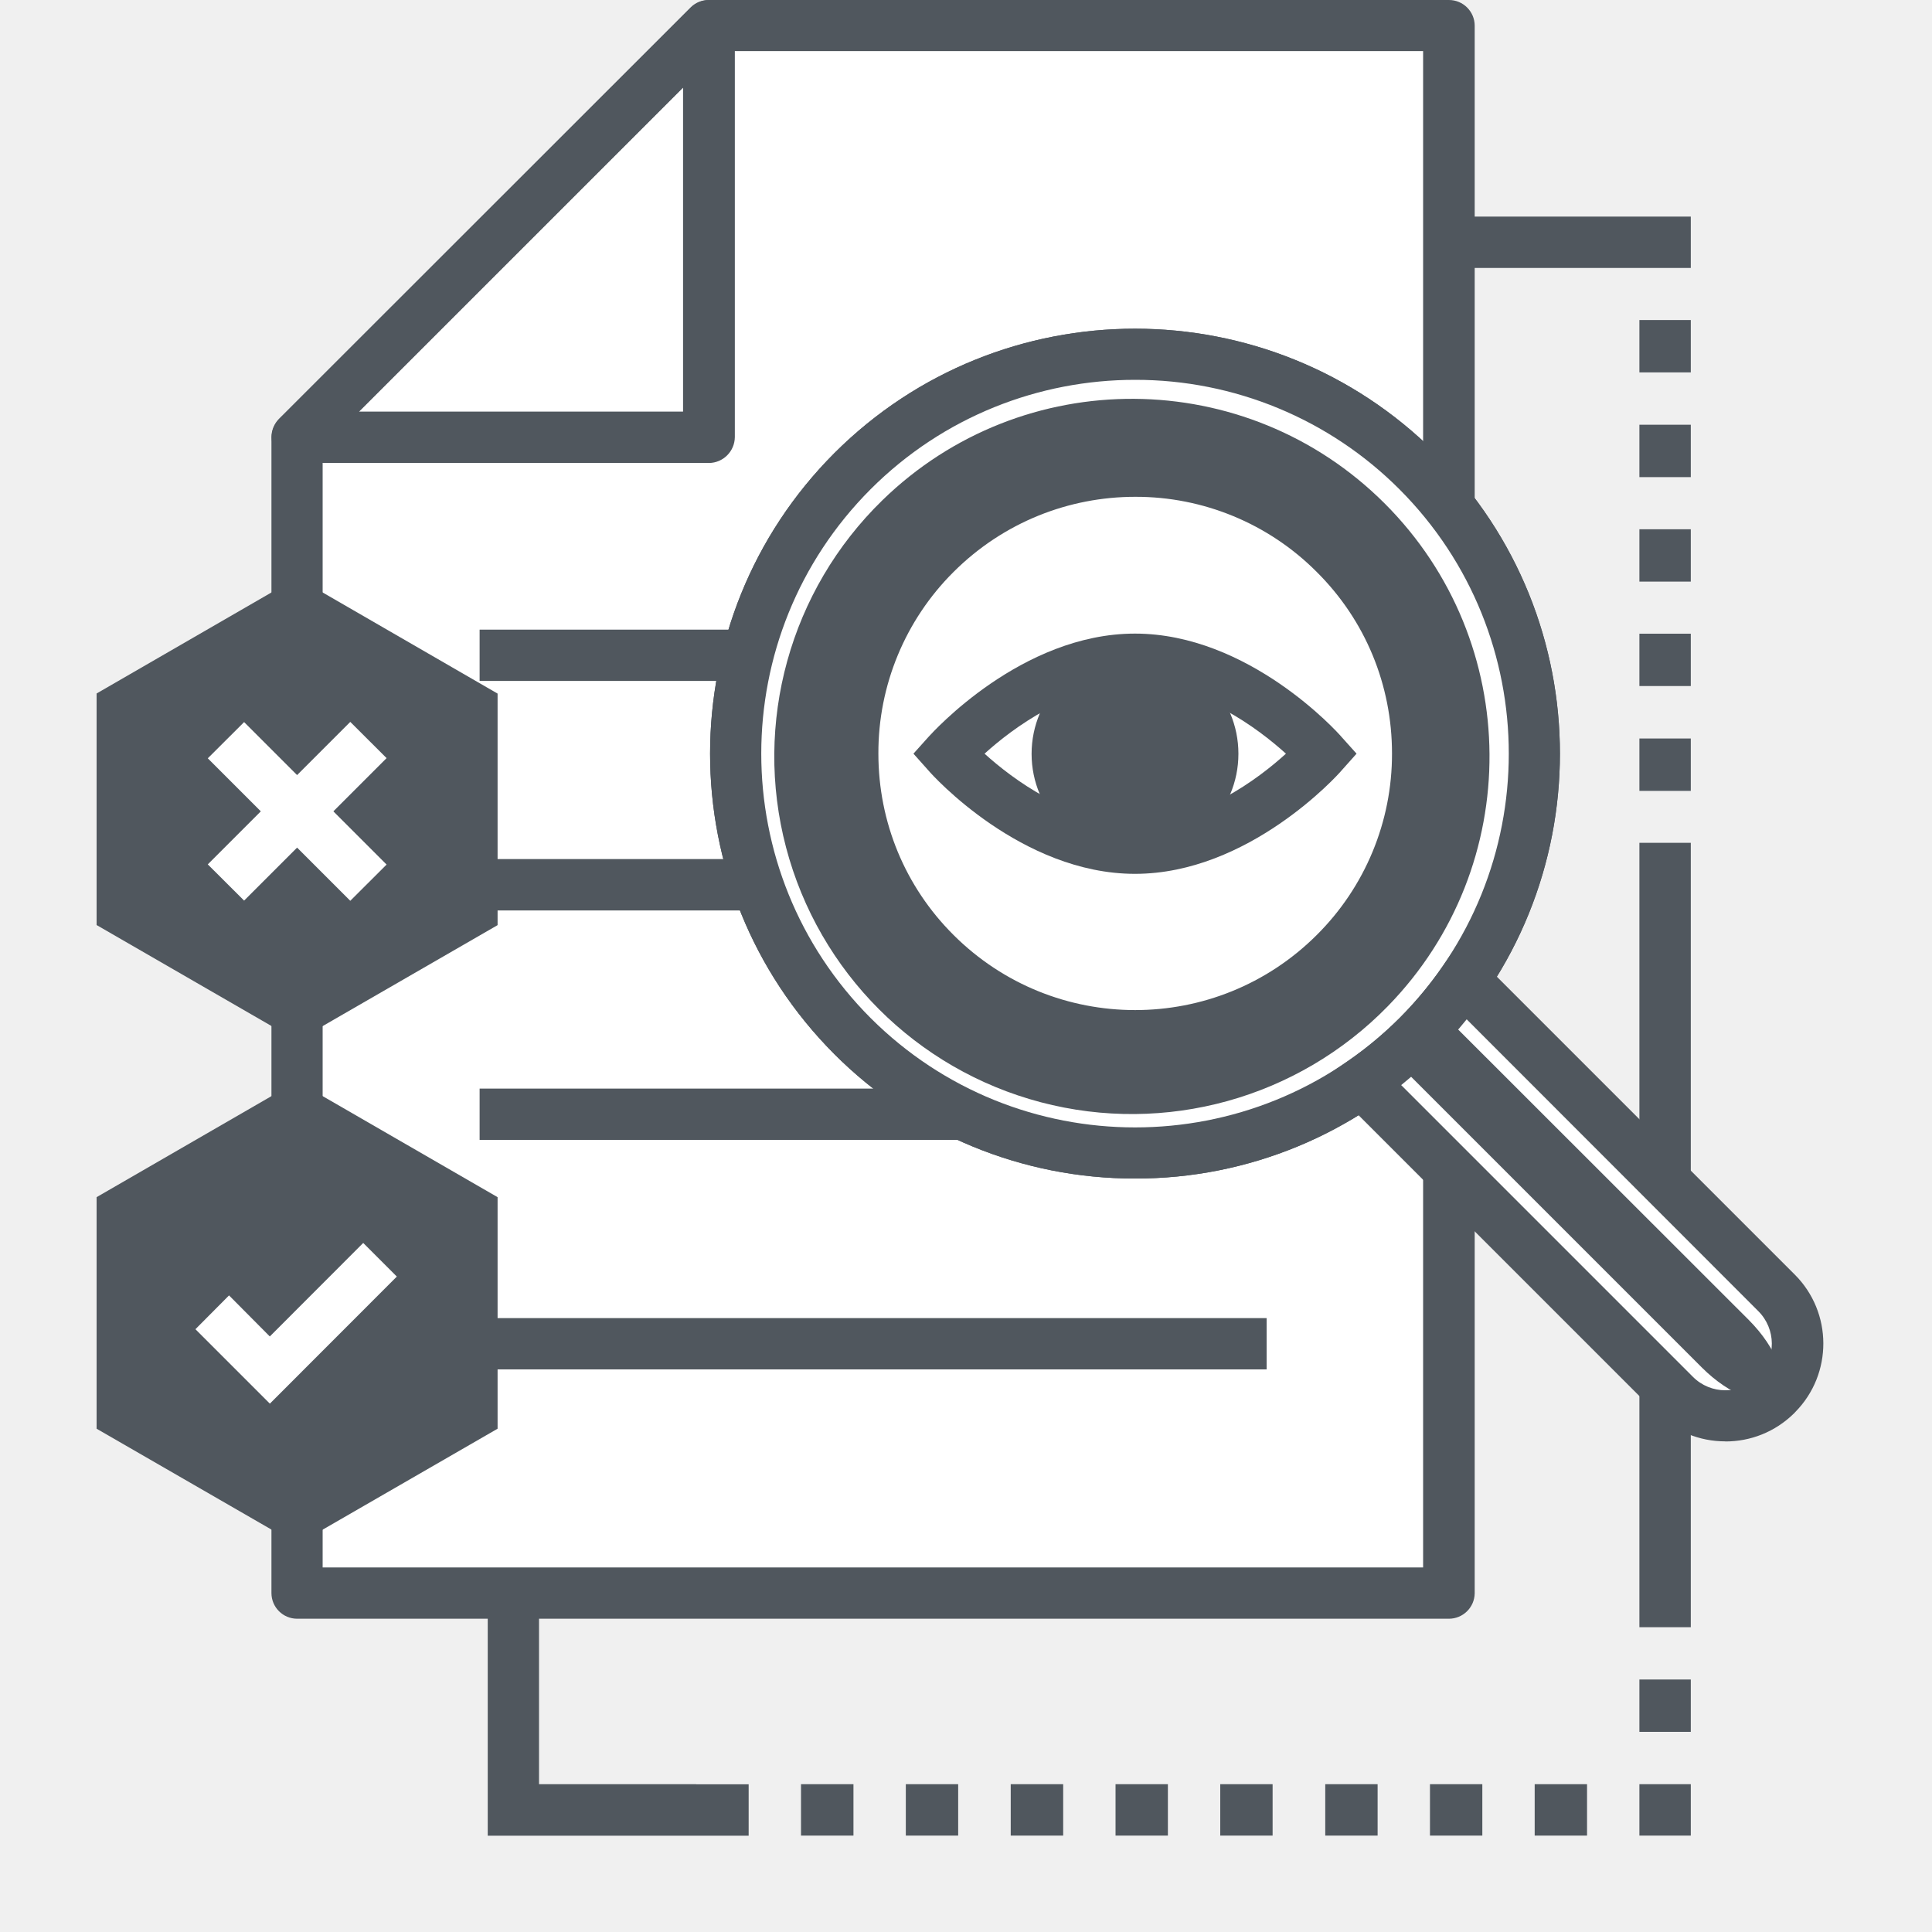
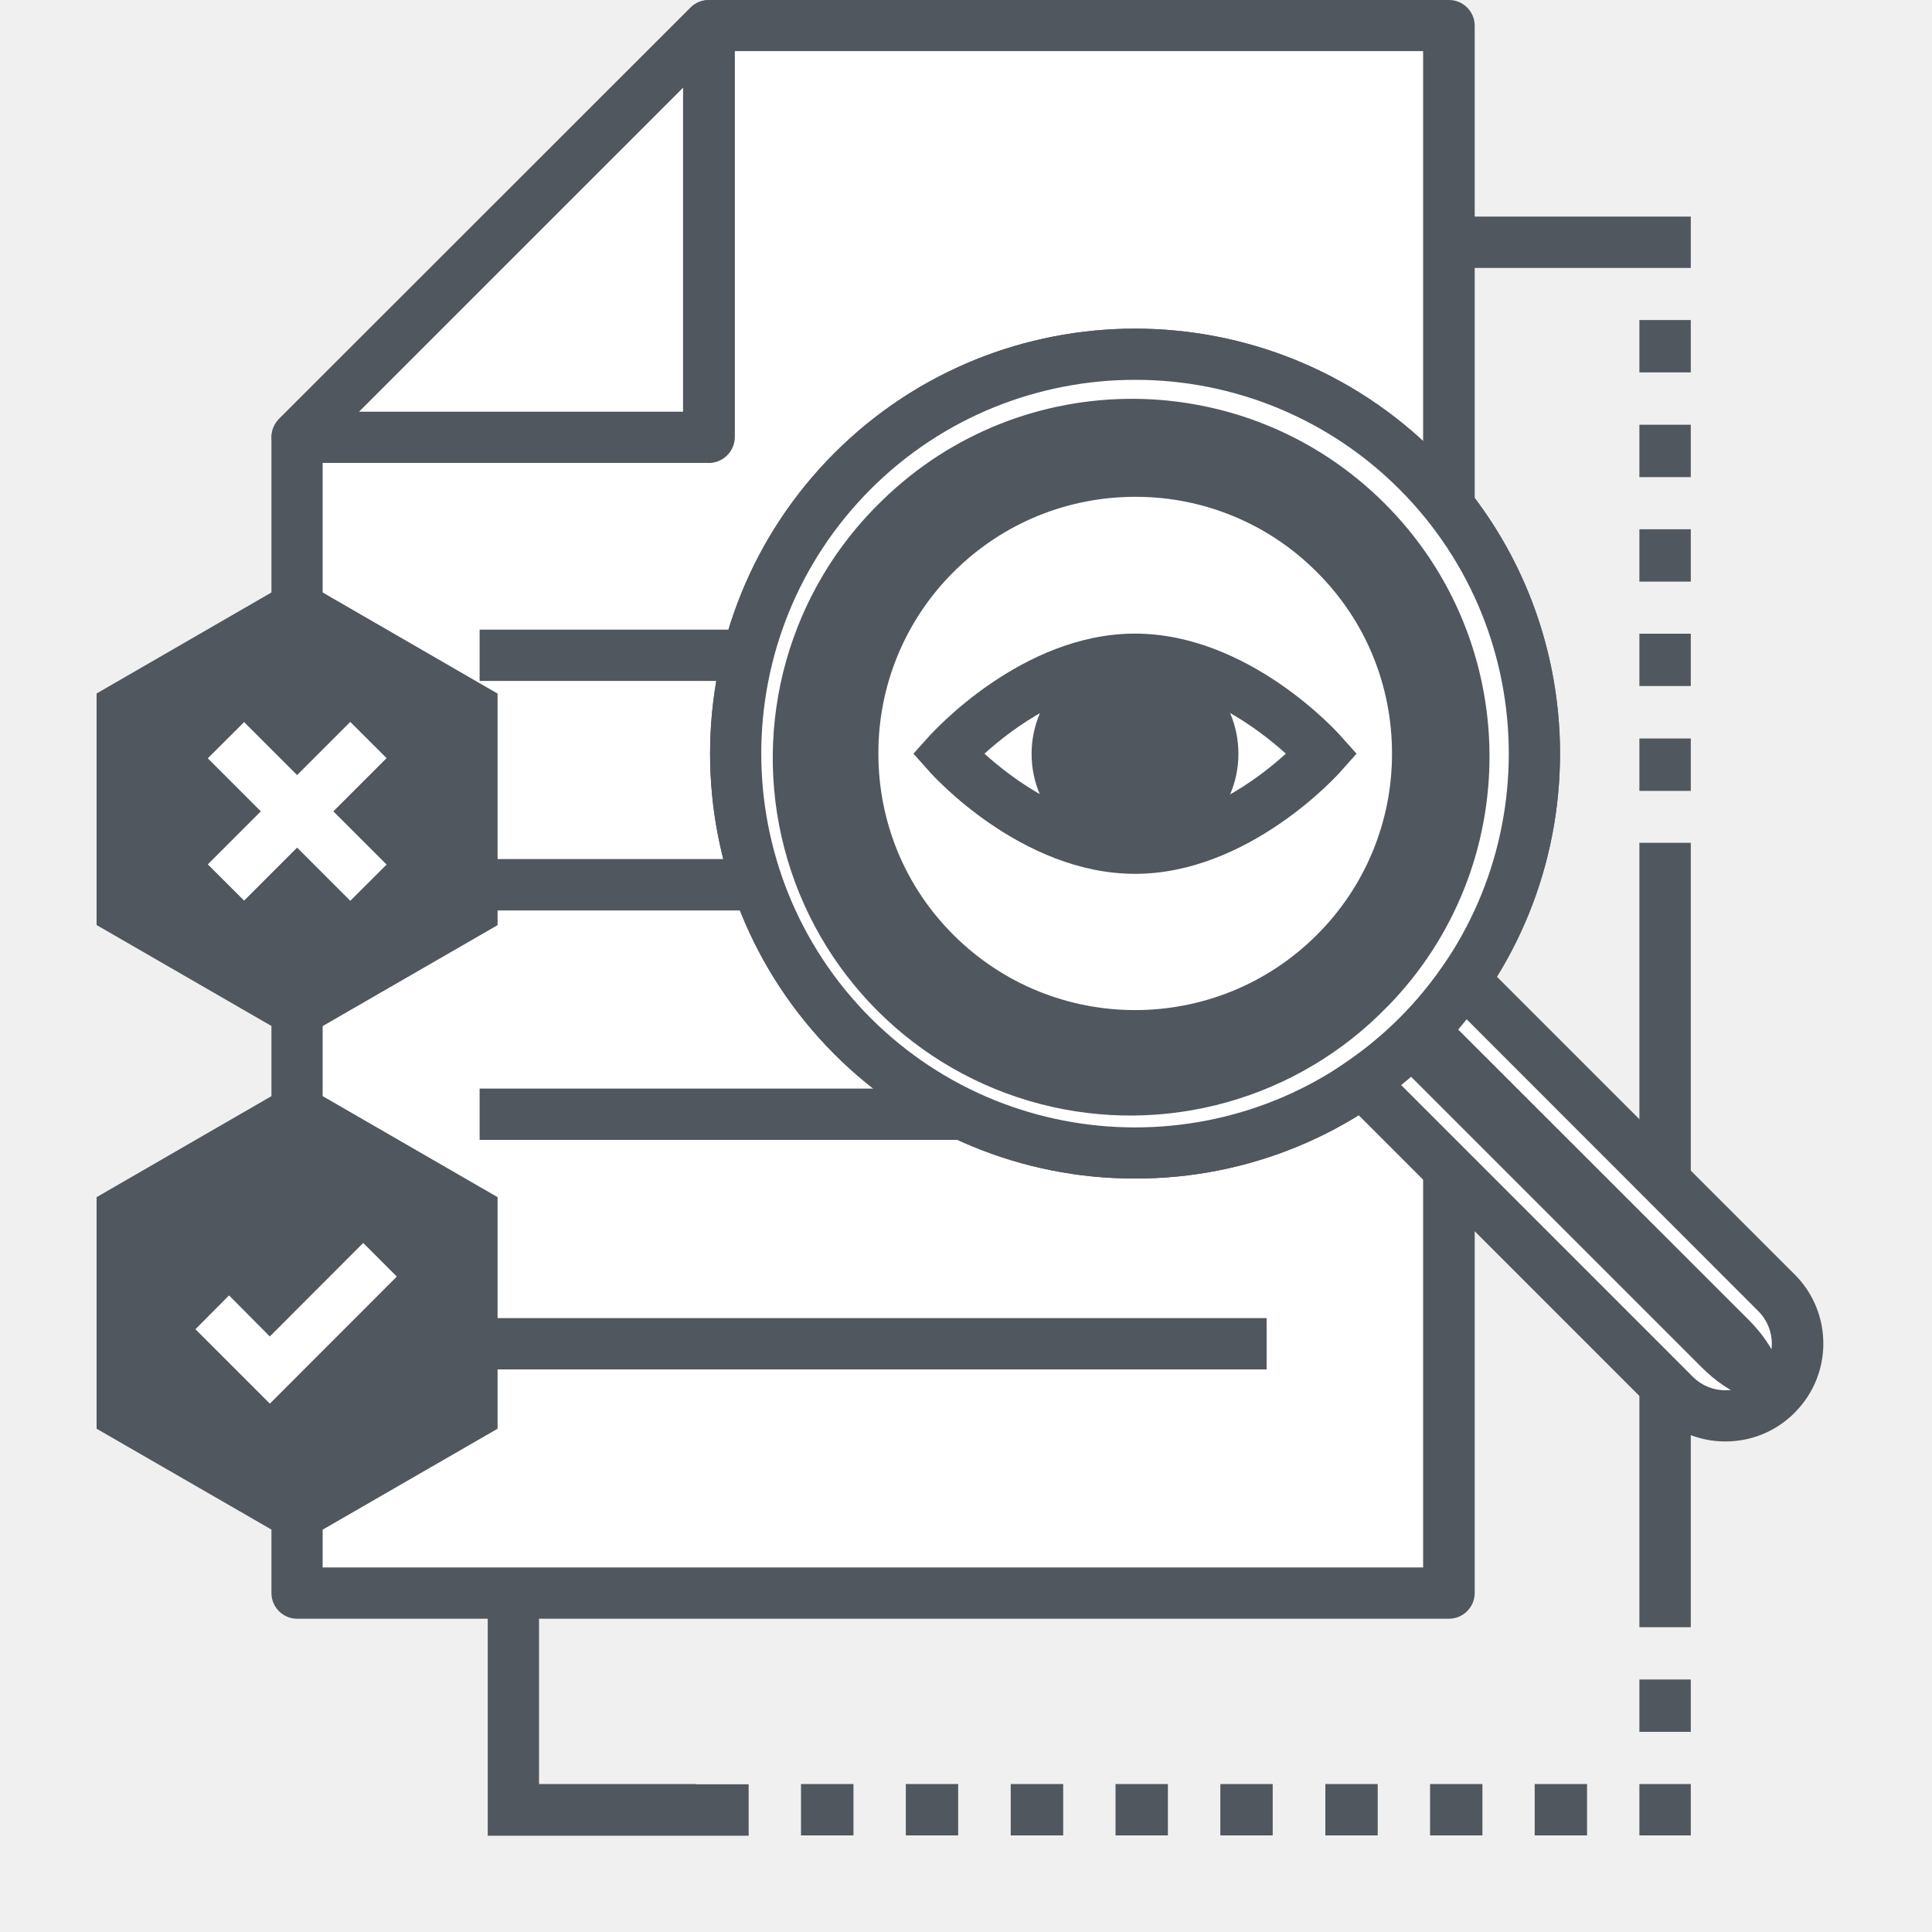
<svg xmlns="http://www.w3.org/2000/svg" width="20" height="20" fill="none" viewBox="0 0 20 20">
-   <path fill="#50575E" d="M17.237 2.242H15a.266.266 0 0 0-.266.266c0 .146.12.266.265.266h2.504v-.532h-.266Zm-.266 15.144h.532v.542h-.532v-.542Zm0-10.826h.532v.542h-.532V6.56Zm0-1.081h.532v.542h-.532v-.542Zm0-2.166h.532v.542h-.532v-.542Zm0 1.084h.532v.542h-.532v-.542Zm0 3.248h.532v.542h-.532v-.542Zm0 1.52v7.68h.532V8.725h-.532v.438Zm0 9.305h.532v.532h-.532v-.532Zm-8.679 0h.543v.532h-.543v-.532Zm1.085 0h.542v.532h-.542v-.532Zm1.086 0h.543v.532h-.543v-.532Zm5.424 0h.542v.532h-.542v-.532Zm-4.34 0h.543v.532h-.542v-.532Zm2.172 0h.542v.532h-.542v-.532Zm1.084 0h.542v.532h-.542v-.532Zm-2.171 0h.542v.532h-.542v-.532Zm-5.424 0H5.58V16.5a.266.266 0 0 0-.265-.266.266.266 0 0 0-.266.266v2.503H7.75v-.532h-.542Z" />
+   <path fill="#50575E" d="M17.237 2.242H15a.266.266 0 0 0-.266.266c0 .146.12.266.265.266h2.504v-.532h-.266m-.266 15.144h.532v.542h-.532v-.542m0-10.826h.532v.542h-.532V6.56m0-1.081h.532v.542h-.532v-.542m0-2.166h.532v.542h-.532v-.542m0 1.084h.532v.542h-.532v-.542m0 3.248h.532v.542h-.532v-.542m0 1.52v7.68h.532V8.725h-.532v.438m0 9.305h.532v.532h-.532v-.532m-8.679 0h.543v.532h-.543v-.532m1.085 0h.542v.532h-.542v-.532m1.086 0h.543v.532h-.543v-.532m5.424 0h.542v.532h-.542v-.532m-4.34 0h.543v.532h-.542v-.532m2.172 0h.542v.532h-.542v-.532m1.084 0h.542v.532h-.542v-.532m-2.171 0h.542v.532h-.542v-.532m-5.424 0H5.58V16.5a.266.266 0 0 0-.265-.266.266.266 0 0 0-.266.266v2.503H7.75v-.532h-.542" />
  <path fill="#fff" d="M14.999.264v16.228H3.075V4.526L7.338.264h7.66Z" />
-   <path fill="#50575E" d="M14.999 16.757H3.075a.266.266 0 0 1-.265-.266V4.525c0-.071.029-.138.077-.188L7.149.077A.263.263 0 0 1 7.338 0H15c.147 0 .266.12.266.266v16.228a.267.267 0 0 1-.268.263ZM3.34 16.226h11.392V.529H7.447L3.34 4.634v11.592Z" />
+   <path fill="#50575E" d="M14.999 16.757H3.075a.266.266 0 0 1-.265-.266V4.525c0-.071.029-.138.077-.188L7.149.077A.263.263 0 0 1 7.338 0H15c.147 0 .266.12.266.266v16.228a.267.267 0 0 1-.268.263M3.34 16.226h11.392V.529H7.447L3.34 4.634v11.592" />
  <path fill="#50575E" d="M4.965 6.518h8.147v.531H4.965v-.531Zm0 2.375h8.147v.532H4.965v-.532Zm0 2.376h8.147v.531H4.965v-.531Zm0 2.376h8.147v.531H4.965v-.531Z" />
-   <path fill="#ED1C24" d="M11.75 10.989c-.816 0-1.634-.311-2.256-.933A3.168 3.168 0 0 1 8.559 7.8c0-.853.332-1.653.935-2.256a3.195 3.195 0 0 1 4.512 0c.603.603.935 1.403.935 2.256 0 .853-.332 1.653-.935 2.256a3.178 3.178 0 0 1-2.256.933Zm0-5.846c-.68 0-1.36.26-1.879.778a2.64 2.64 0 0 0-.778 1.88c0 .709.276 1.378.778 1.878a2.662 2.662 0 0 0 3.76 0A2.64 2.64 0 0 0 14.41 7.8c0-.71-.276-1.379-.779-1.879a2.64 2.64 0 0 0-1.881-.778Z" />
-   <path fill="#50575E" d="M11.75 12.2a4.385 4.385 0 0 1-3.112-1.287 4.404 4.404 0 0 1 0-6.223 4.404 4.404 0 0 1 6.223 0 4.404 4.404 0 0 1 0 6.223A4.376 4.376 0 0 1 11.75 12.2Zm0-8.268c-.991 0-1.983.378-2.737 1.132a3.875 3.875 0 0 0 0 5.475 3.875 3.875 0 0 0 5.474 0 3.875 3.875 0 0 0 0-5.474 3.859 3.859 0 0 0-2.737-1.133Z" />
-   <path fill="#50575E" d="M8.825 4.872a4.135 4.135 0 0 0 0 5.849 4.135 4.135 0 0 0 5.849 0 4.135 4.135 0 0 0 0-5.85 4.135 4.135 0 0 0-5.849 0Zm4.993 4.993a2.922 2.922 0 0 1-4.135 0 2.922 2.922 0 0 1 0-4.135 2.922 2.922 0 0 1 4.135 0 2.927 2.927 0 0 1 0 4.135Z" />
-   <path fill="#fff" d="M8.825 4.872a4.135 4.135 0 0 0 0 5.849 4.135 4.135 0 0 0 5.849 0 4.135 4.135 0 0 0 0-5.85 4.135 4.135 0 0 0-5.849 0Zm5.543 5.543A3.702 3.702 0 1 1 9.133 5.18a3.702 3.702 0 0 1 5.235 5.235Z" />
-   <path fill="#fff" d="M13.819 9.87A2.926 2.926 0 1 0 9.68 5.731a2.926 2.926 0 0 0 4.138 4.137Z" />
-   <path fill="#50575E" d="M11.75 10.989c-.816 0-1.634-.311-2.256-.933A3.168 3.168 0 0 1 8.559 7.8c0-.853.332-1.653.935-2.256a3.195 3.195 0 0 1 4.512 0c.603.603.935 1.403.935 2.256 0 .853-.332 1.653-.935 2.256a3.178 3.178 0 0 1-2.256.933Zm0-5.846c-.68 0-1.36.26-1.879.778a2.64 2.64 0 0 0-.778 1.88c0 .709.276 1.378.778 1.878a2.662 2.662 0 0 0 3.76 0A2.64 2.64 0 0 0 14.41 7.8c0-.71-.276-1.379-.779-1.879a2.64 2.64 0 0 0-1.881-.778Z" />
-   <path fill="#50575E" d="M11.75 12.2a4.385 4.385 0 0 1-3.112-1.287 4.404 4.404 0 0 1 0-6.223 4.404 4.404 0 0 1 6.223 0 4.404 4.404 0 0 1 0 6.223A4.376 4.376 0 0 1 11.75 12.2Zm0-8.268c-.991 0-1.983.378-2.737 1.132a3.875 3.875 0 0 0 0 5.475 3.875 3.875 0 0 0 5.474 0 3.875 3.875 0 0 0 0-5.474 3.859 3.859 0 0 0-2.737-1.133Z" />
-   <path fill="#fff" d="M14.675 10.722c-.18.181-.372.34-.573.481l3.233 3.234a.74.74 0 0 0 1.047.003l.006-.005.005-.006a.742.742 0 0 0-.003-1.047l-3.234-3.234c-.14.202-.3.396-.48.574Z" />
-   <path fill="#50575E" d="M14.675 10.725a.927.927 0 0 1-.292.197l3.234 3.234c.29.29.632.417.768.284l.002-.002.003-.003c.133-.133.003-.479-.284-.768l-3.234-3.232a.948.948 0 0 1-.197.29Z" />
-   <path fill="#50575E" d="M17.861 14.921a1.01 1.01 0 0 1-.715-.294l-3.46-3.46.264-.181a3.806 3.806 0 0 0 .989-.989l.18-.263 3.46 3.46a1.01 1.01 0 0 1 .005 1.424l-.01.011c-.2.197-.455.293-.713.293Zm-3.356-3.688 3.019 3.019a.475.475 0 0 0 .672.002l.01-.01a.477.477 0 0 0-.005-.672l-3.018-3.02a4.58 4.58 0 0 1-.678.681ZM11.75 8.608a.805.805 0 1 0 0-1.61.805.805 0 0 0 0 1.61Z" />
-   <path fill="#50575E" d="M11.75 9.046c-1.178 0-2.1-1.023-2.137-1.068l-.157-.176.157-.175c.04-.043.96-1.068 2.136-1.068 1.178 0 2.1 1.023 2.137 1.068l.157.175-.157.176c-.037.045-.96 1.068-2.137 1.068Zm-1.558-1.244c.287.26.888.712 1.56.712.675 0 1.273-.451 1.56-.712-.287-.26-.888-.712-1.56-.712s-1.273.452-1.56.712Z" />
-   <path fill="#50575E" d="M11.75 8.874c-.59 0-1.071-.48-1.071-1.07 0-.59.48-1.072 1.07-1.072a1.071 1.071 0 0 1 0 2.142Zm0-1.61a.54.54 0 1 0 0 1.08.54.54 0 0 0 0-1.08ZM7.339 4.792H3.077a.262.262 0 0 1-.245-.165.267.267 0 0 1 .059-.29L7.153.079a.266.266 0 0 1 .454.186v4.26a.271.271 0 0 1-.268.268Zm-3.622-.531h3.354V.907L3.717 4.261ZM1.266 12.546l1.81-1.044 1.809 1.044v2.089l-1.81 1.047-1.81-1.047v-2.089Z" />
-   <path fill="#50575E" d="M3.075 15.987 1 14.79v-2.397l2.075-1.199 2.076 1.199v2.397l-2.076 1.198Zm-1.544-1.504 1.544.89 1.544-.89V12.7l-1.544-.89-1.544.89v1.783ZM1.266 7.333l1.81-1.044 1.809 1.044v2.089l-1.81 1.044-1.81-1.044V7.333Z" />
-   <path fill="#50575E" d="M3.075 10.774 1 9.576V7.179L3.075 5.98 5.151 7.18v2.397l-2.076 1.198ZM1.531 9.268l1.544.89 1.544-.89V7.485l-1.544-.89-1.544.89v1.783Z" />
-   <path fill="#fff" d="m2.151 8.948 1.475-1.475.376.375-1.475 1.475-.376-.375Z" />
-   <path fill="#fff" d="m2.151 7.85.376-.375L4.002 8.95l-.376.375L2.151 7.85ZM2.793 14.53l-.77-.77.348-.35.422.425.967-.968.348.348-1.315 1.316Z" />
+   <path fill="#ED1C24" d="M11.75 10.989c-.816 0-1.634-.311-2.256-.933A3.168 3.168 0 0 1 8.559 7.8c0-.853.332-1.653.935-2.256a3.195 3.195 0 0 1 4.512 0c.603.603.935 1.403.935 2.256 0 .853-.332 1.653-.935 2.256a3.178 3.178 0 0 1-2.256.933m0-5.846c-.68 0-1.36.26-1.879.778a2.64 2.64 0 0 0-.778 1.88c0 .709.276 1.378.778 1.878a2.662 2.662 0 0 0 3.76 0A2.64 2.64 0 0 0 14.41 7.8c0-.71-.276-1.379-.779-1.879a2.64 2.64 0 0 0-1.881-.778" />
+   <path fill="#50575E" d="M11.75 12.2a4.385 4.385 0 0 1-3.112-1.287 4.404 4.404 0 0 1 0-6.223 4.404 4.404 0 0 1 6.224 0 4.404 4.404 0 0 1 0 6.223A4.376 4.376 0 0 1 11.75 12.2m0-8.268c-.991 0-1.983.378-2.737 1.132a3.875 3.875 0 0 0 0 5.475 3.875 3.875 0 0 0 5.474 0 3.875 3.875 0 0 0 0-5.474 3.859 3.859 0 0 0-2.737-1.133" />
+   <path fill="#50575E" d="M8.825 4.872a4.135 4.135 0 0 0 0 5.849 4.135 4.135 0 0 0 5.849 0 4.135 4.135 0 0 0 0-5.85 4.135 4.135 0 0 0-5.849 0m4.993 4.993a2.922 2.922 0 0 1-4.135 0 2.922 2.922 0 0 1 0-4.135 2.922 2.922 0 0 1 4.135 0 2.927 2.927 0 0 1 0 4.135" />
+   <path fill="#fff" d="M8.825 4.872a4.135 4.135 0 0 0 0 5.849 4.135 4.135 0 0 0 5.849 0 4.135 4.135 0 0 0 0-5.85 4.135 4.135 0 0 0-5.849 0m5.543 5.543A3.702 3.702 0 1 1 9.133 5.18a3.702 3.702 0 0 1 5.235 5.235" />
+   <path fill="#fff" d="M13.819 9.87A2.926 2.926 0 1 0 9.68 5.731a2.926 2.926 0 0 0 4.138 4.137" />
+   <path fill="#50575E" d="M11.75 10.989c-.816 0-1.634-.311-2.256-.933A3.168 3.168 0 0 1 8.559 7.8c0-.853.332-1.653.935-2.256a3.195 3.195 0 0 1 4.512 0c.603.603.935 1.403.935 2.256 0 .853-.332 1.653-.935 2.256a3.178 3.178 0 0 1-2.256.933m0-5.846c-.68 0-1.36.26-1.879.778a2.64 2.64 0 0 0-.778 1.88c0 .709.276 1.378.778 1.878a2.662 2.662 0 0 0 3.76 0A2.64 2.64 0 0 0 14.41 7.8c0-.71-.276-1.379-.779-1.879a2.64 2.64 0 0 0-1.881-.778" />
+   <path fill="#50575E" d="M11.75 12.2a4.385 4.385 0 0 1-3.112-1.287 4.404 4.404 0 0 1 0-6.223 4.404 4.404 0 0 1 6.224 0 4.404 4.404 0 0 1 0 6.223A4.376 4.376 0 0 1 11.75 12.2m0-8.268c-.991 0-1.983.378-2.737 1.132a3.875 3.875 0 0 0 0 5.475 3.875 3.875 0 0 0 5.474 0 3.875 3.875 0 0 0 0-5.474 3.859 3.859 0 0 0-2.737-1.133" />
+   <path fill="#fff" d="M14.676 10.722c-.181.181-.373.34-.574.481l3.233 3.234a.74.74 0 0 0 1.047.003l.006-.005.005-.006a.742.742 0 0 0-.003-1.047l-3.234-3.234c-.14.202-.3.396-.48.574" />
+   <path fill="#50575E" d="M14.675 10.725a.927.927 0 0 1-.292.197l3.234 3.234c.29.29.632.417.768.284l.002-.002.003-.003c.133-.133.003-.479-.284-.768l-3.234-3.232a.948.948 0 0 1-.197.29" />
+   <path fill="#50575E" d="M17.861 14.922a1.01 1.01 0 0 1-.715-.296l-3.46-3.46.264-.18a3.806 3.806 0 0 0 .989-.989l.18-.263 3.46 3.46a1.01 1.01 0 0 1 .005 1.424l-.01.011c-.2.197-.455.293-.713.293m-3.356-3.689 3.019 3.019a.475.475 0 0 0 .672.002l.01-.01a.477.477 0 0 0-.005-.672l-3.018-3.02a4.58 4.58 0 0 1-.678.681M11.75 8.608a.805.805 0 1 0 0-1.61.805.805 0 0 0 0 1.61" />
+   <path fill="#50575E" d="M11.75 9.046c-1.178 0-2.1-1.023-2.137-1.068l-.157-.176.157-.175c.04-.043.96-1.068 2.136-1.068 1.178 0 2.1 1.023 2.137 1.068l.157.175-.157.176c-.037.045-.96 1.068-2.137 1.068m-1.558-1.244c.287.26.888.712 1.56.712.675 0 1.273-.451 1.56-.712-.287-.26-.888-.712-1.56-.712s-1.273.452-1.56.712" />
+   <path fill="#50575E" d="M11.75 8.874c-.59 0-1.071-.48-1.071-1.07 0-.59.48-1.072 1.07-1.072a1.071 1.071 0 0 1 0 2.142m0-1.61a.54.54 0 1 0 0 1.08.54.54 0 0 0 0-1.08M7.339 4.792H3.077a.262.262 0 0 1-.245-.165.267.267 0 0 1 .059-.29L7.153.079a.266.266 0 0 1 .454.186v4.26a.271.271 0 0 1-.268.268m-3.622-.531h3.354V.907L3.717 4.261M1.266 12.546l1.81-1.044 1.809 1.044v2.089l-1.81 1.047-1.81-1.047v-2.089" />
+   <path fill="#50575E" d="M3.075 15.987 1 14.79v-2.397l2.075-1.199 2.076 1.199v2.397l-2.076 1.198m-1.544-1.504 1.544.89 1.544-.89V12.7l-1.544-.89-1.544.89v1.783M1.266 7.333l1.81-1.044 1.809 1.044v2.089l-1.81 1.044-1.81-1.044V7.333" />
+   <path fill="#50575E" d="M3.075 10.774 1 9.576V7.179L3.075 5.98 5.151 7.18v2.397l-2.076 1.198M1.531 9.268l1.544.89 1.544-.89V7.485l-1.544-.89-1.544.89v1.783" />
+   <path fill="#fff" d="m2.151 8.948 1.475-1.475.376.375-1.475 1.475-.376-.375" />
+   <path fill="#fff" d="m2.151 7.85.376-.375L4.002 8.95l-.376.375L2.151 7.85M2.793 14.53l-.77-.77.348-.35.422.425.967-.968.348.348-1.315 1.316" />
</svg>
